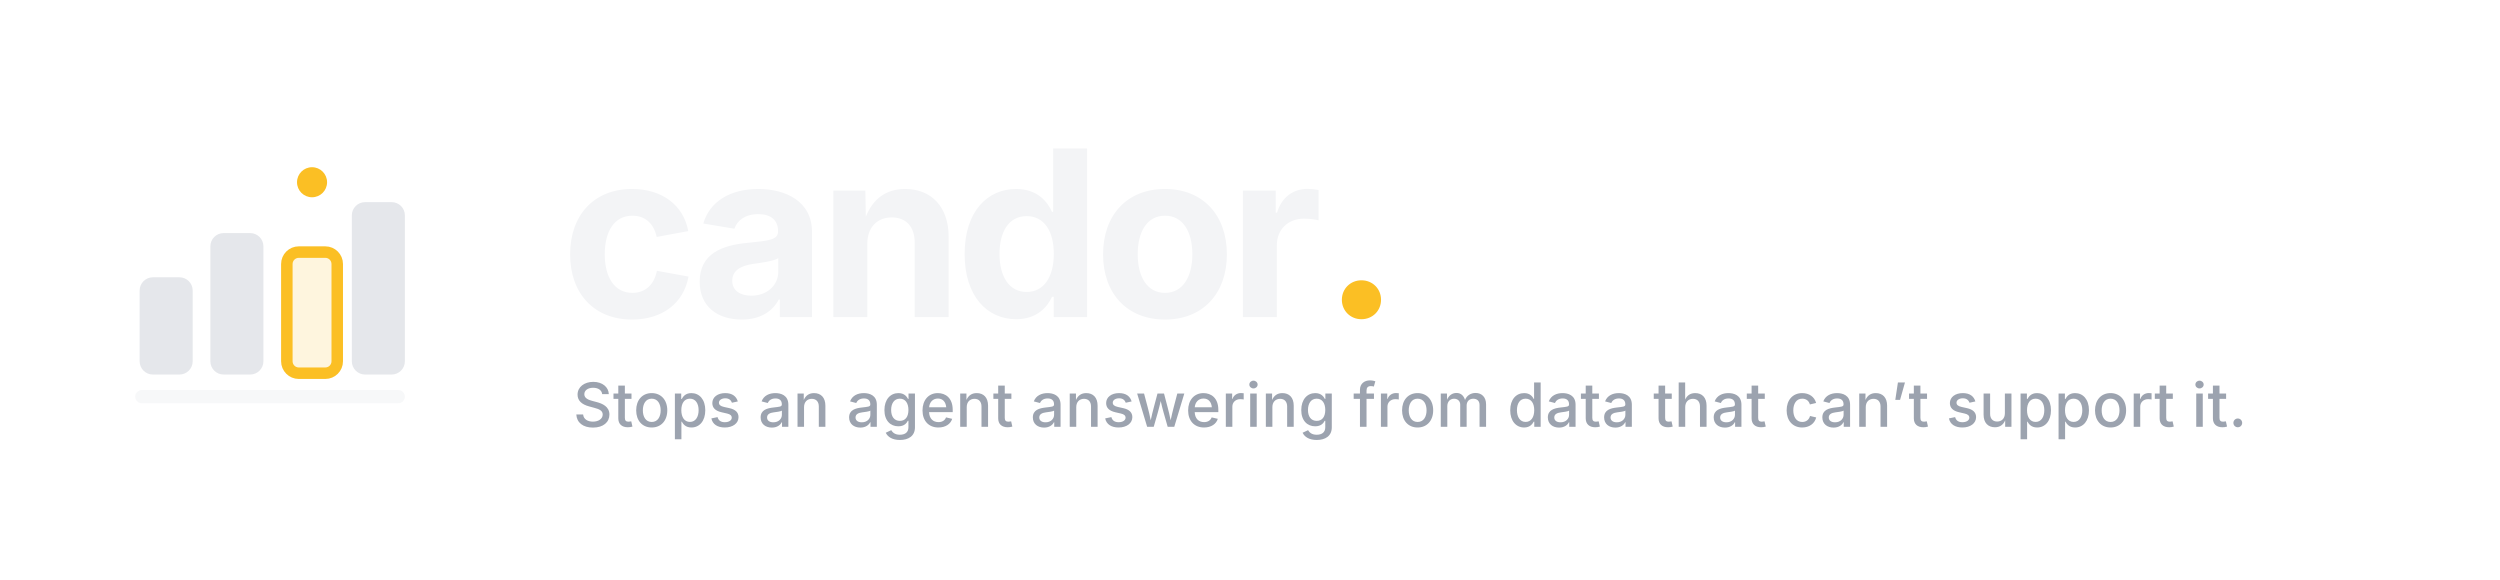
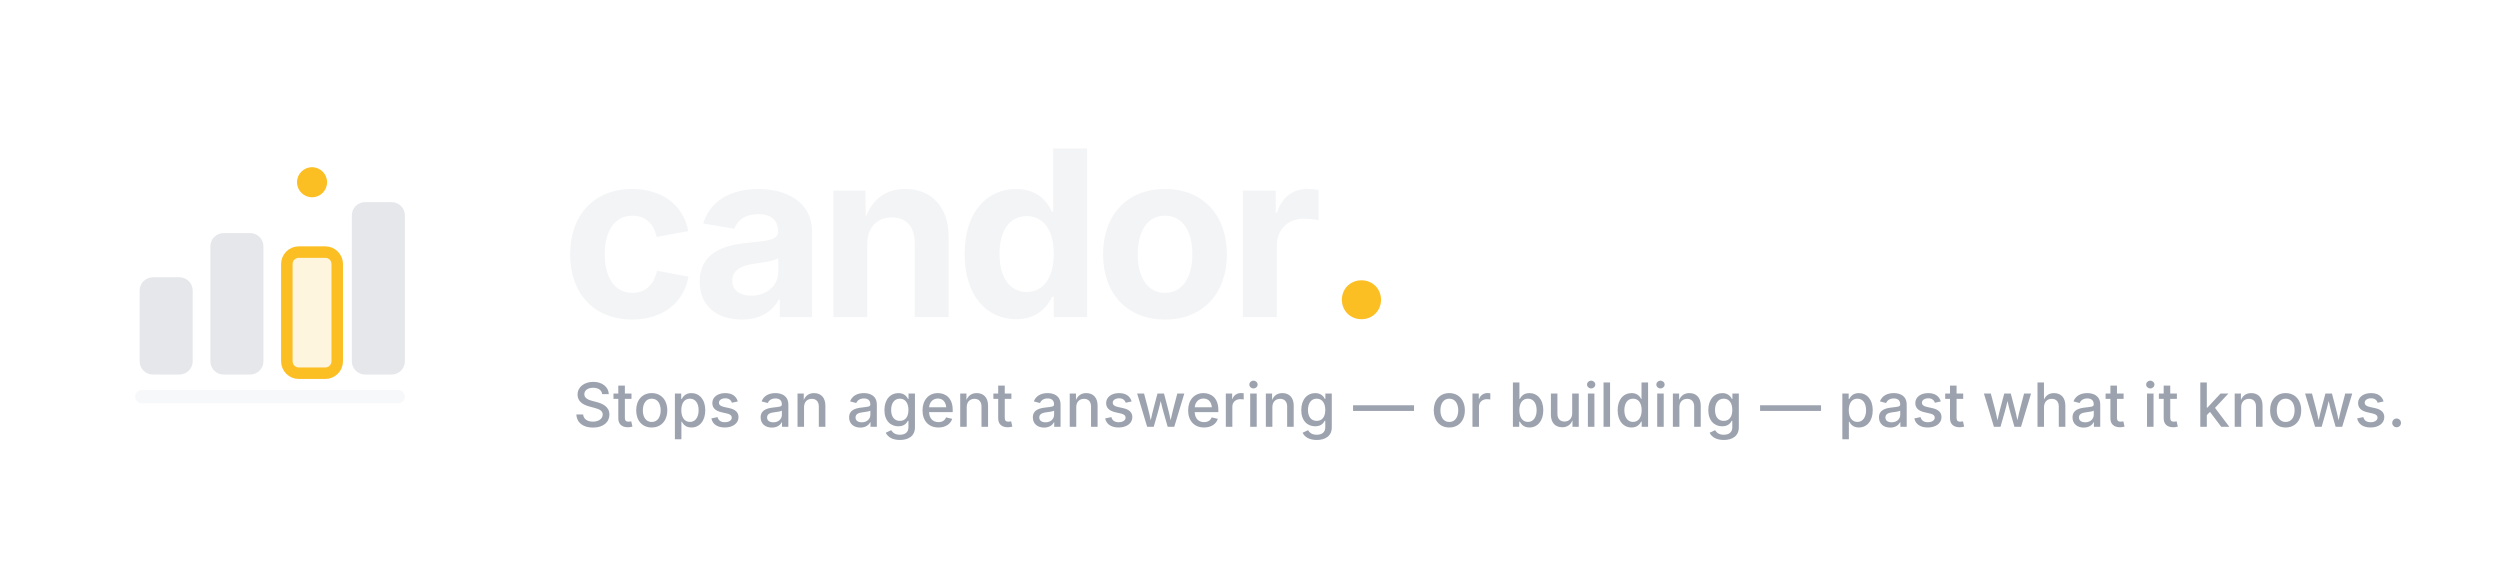
- <svg xmlns="http://www.w3.org/2000/svg" viewBox="0 0 820 190" width="820" height="190" role="img" aria-label="candor — stops an agent answering from data that cannot support it">
+ <svg xmlns="http://www.w3.org/2000/svg" viewBox="0 0 820 190" width="820" height="190" role="img" aria-label="candor — stops an agent answering or building past what it knows">
  <defs>
    <style>
      .wordmark { font-family: ui-sans-serif, -apple-system, BlinkMacSystemFont, "Segoe UI", Inter, Helvetica, Arial, sans-serif; font-weight: 700; font-size: 76px; letter-spacing: -2.5px; fill: #f3f4f6; }
      .tagline  { font-family: ui-sans-serif, -apple-system, BlinkMacSystemFont, "Segoe UI", Inter, Helvetica, Arial, sans-serif; font-weight: 500; font-size: 20px; letter-spacing: 0.1px; fill: #9ca3af; }
      .accent   { fill: #fbbf24; }
    </style>
  </defs>
  <g transform="translate(40, 46) scale(1.45)">
    <rect x="4" y="31" width="12" height="22" rx="3" fill="#e5e7eb" />
    <rect x="20" y="21" width="12" height="32" rx="3" fill="#e5e7eb" />
    <rect x="37.3" y="25.3" width="11.4" height="27.4" rx="2.7" fill="#fbbf24" fill-opacity="0.15" stroke="#fbbf24" stroke-width="2.6" />
    <rect x="52" y="14" width="12" height="39" rx="3" fill="#e5e7eb" />
    <circle cx="43" cy="9.5" r="3.4" fill="#fbbf24" />
    <rect x="3" y="56.5" width="61" height="3" rx="1.5" fill="#e5e7eb" opacity="0.3" />
  </g>
  <text class="wordmark" x="184" y="104">candor<tspan class="accent">.</tspan>
  </text>
-   <text class="tagline" x="188" y="140">Stops an agent answering from data that can’t support it.</text>
+   <text class="tagline" x="188" y="140">Stops an agent answering — or building — past what it knows.</text>
</svg>
